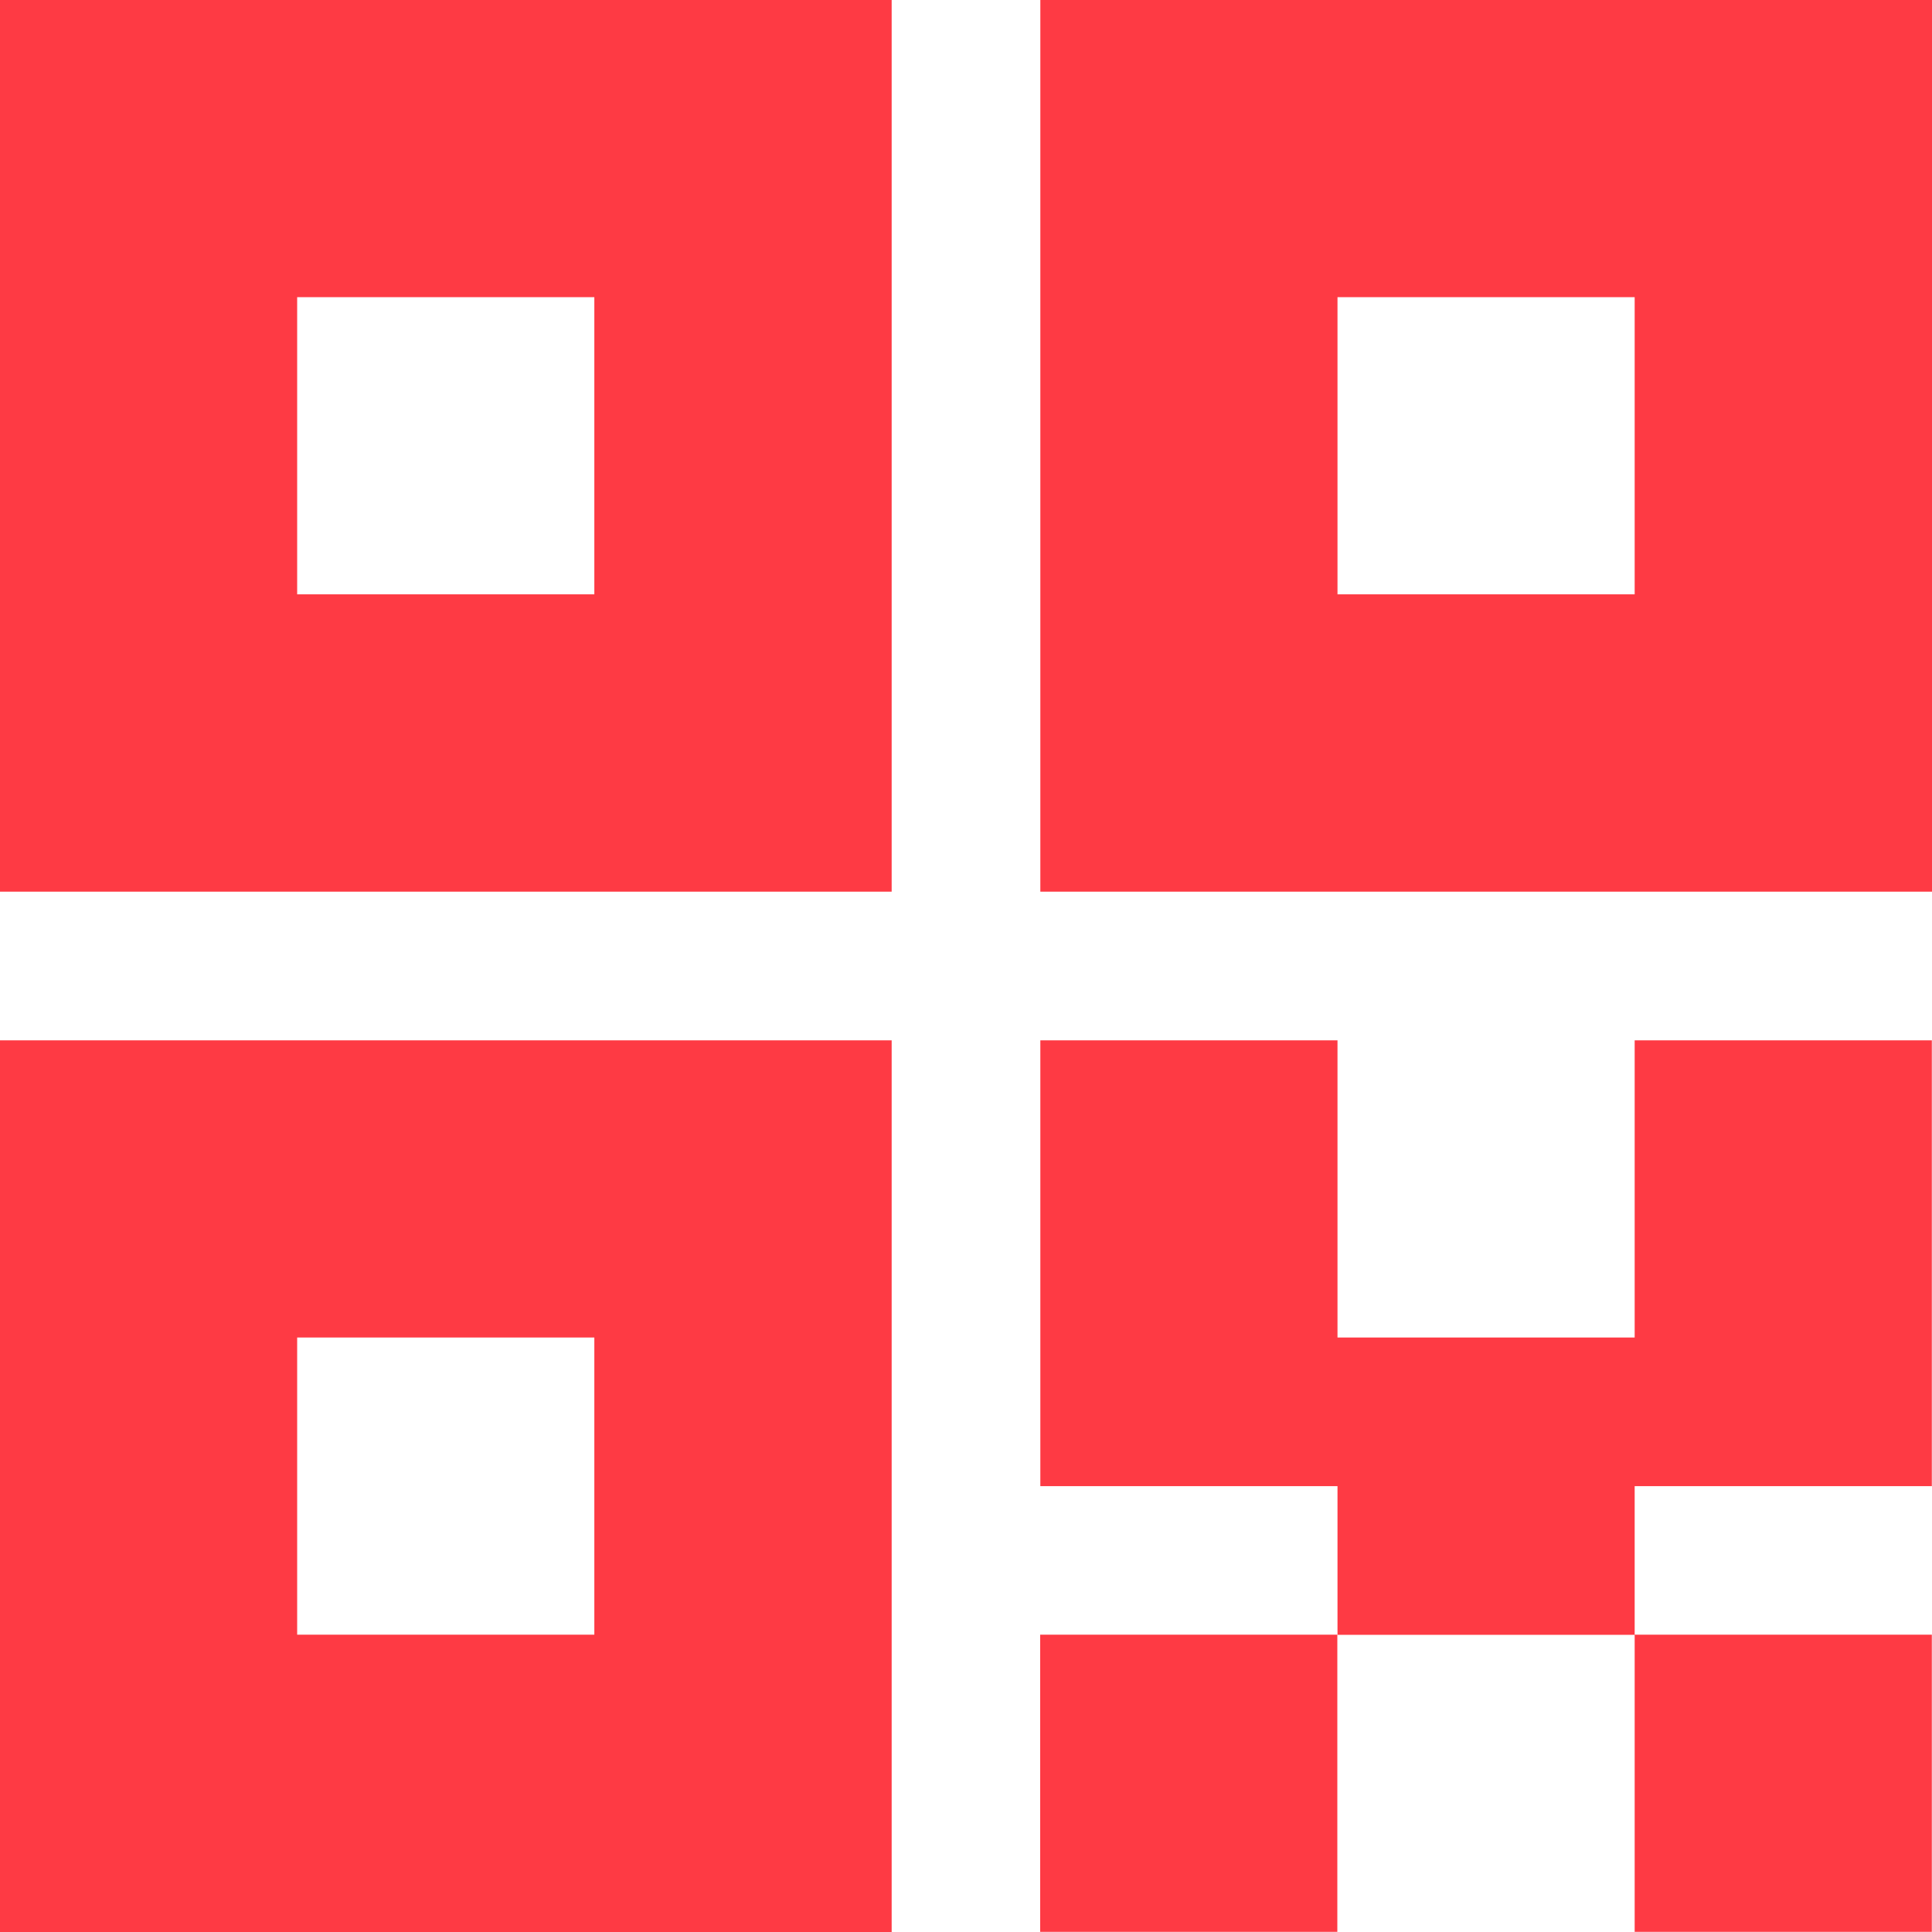
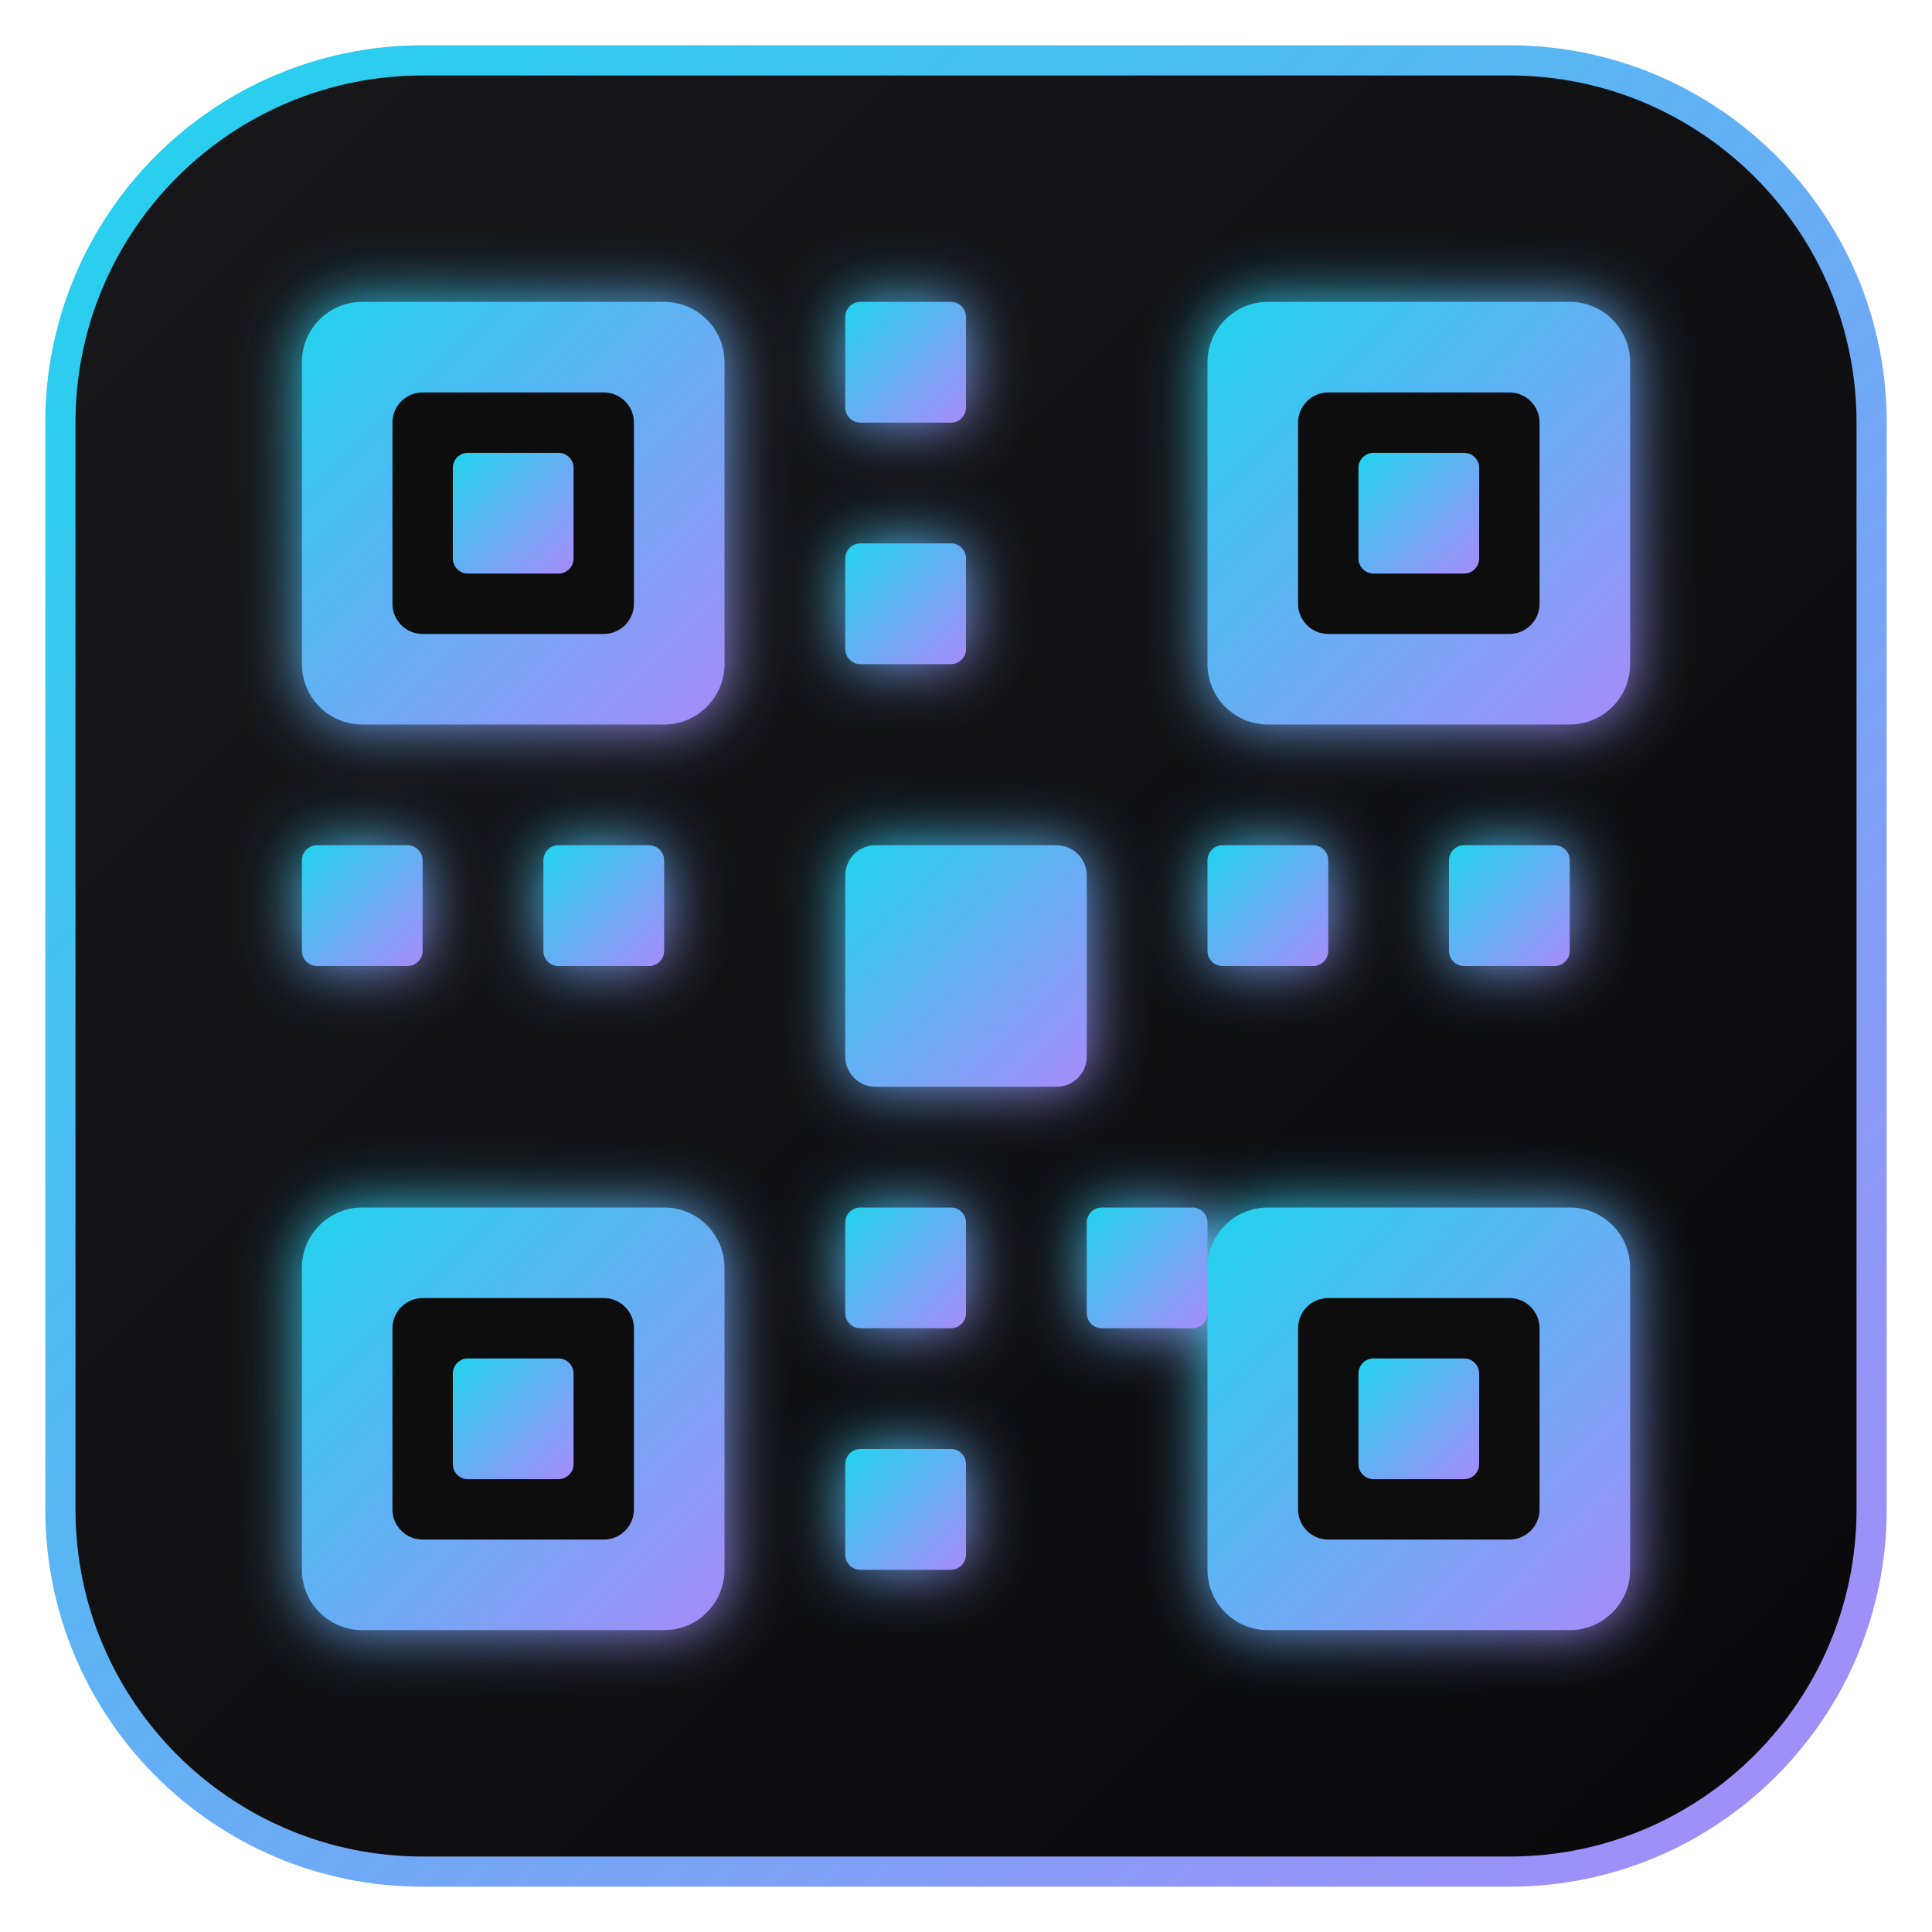
- <svg xmlns="http://www.w3.org/2000/svg" t="1772071778170" class="icon" viewBox="0 0 1024 1024" version="1.1" p-id="5870" width="256" height="256">
-   <path d="M708.903 708.903h157.504V551.398h157.504v236.301H866.407v78.796H708.903v-78.796H551.398V551.398h157.504zM0 551.398h472.602v472.602H0z m157.504 157.504v157.504h157.504V708.903zM0 0h472.602v472.602H0z m157.504 157.504v157.504h157.504V157.504zM551.398 0h472.602v472.602h-472.602z m157.504 157.504v157.504h157.504V157.504z m157.504 708.903h157.504v157.504H866.407z m-315.097 0h157.504v157.504H551.31z m0 0" fill="#FE3A44" p-id="5871" />
+ <svg xmlns="http://www.w3.org/2000/svg" viewBox="0 0 128 128" width="128" height="128">
+   <defs>
+     <linearGradient id="mainGradient" x1="0%" y1="0%" x2="100%" y2="100%">
+       <stop offset="0%" style="stop-color:#22d3ee;stop-opacity:1" />
+       <stop offset="100%" style="stop-color:#a78bfa;stop-opacity:1" />
+     </linearGradient>
+     <linearGradient id="bgGradient" x1="0%" y1="0%" x2="100%" y2="100%">
+       <stop offset="0%" style="stop-color:#18181b;stop-opacity:1" />
+       <stop offset="100%" style="stop-color:#09090b;stop-opacity:1" />
+     </linearGradient>
+     <filter id="glow" x="-20%" y="-20%" width="140%" height="140%">
+       <feGaussianBlur stdDeviation="2" result="coloredBlur" />
+       <feMerge>
+         <feMergeNode in="coloredBlur" />
+         <feMergeNode in="SourceGraphic" />
+       </feMerge>
+     </filter>
+   </defs>
+   <rect x="4" y="4" width="120" height="120" rx="24" ry="24" fill="url(#bgGradient)" stroke="url(#mainGradient)" stroke-width="2" />
+   <g fill="url(#mainGradient)" filter="url(#glow)">
+     <rect x="20" y="20" width="28" height="28" rx="4" />
+     <rect x="26" y="26" width="16" height="16" rx="2" fill="#09090b" />
+     <rect x="30" y="30" width="8" height="8" rx="1" fill="url(#mainGradient)" />
+     <rect x="80" y="20" width="28" height="28" rx="4" />
+     <rect x="86" y="26" width="16" height="16" rx="2" fill="#09090b" />
+     <rect x="90" y="30" width="8" height="8" rx="1" fill="url(#mainGradient)" />
+     <rect x="20" y="80" width="28" height="28" rx="4" />
+     <rect x="26" y="86" width="16" height="16" rx="2" fill="#09090b" />
+     <rect x="30" y="90" width="8" height="8" rx="1" fill="url(#mainGradient)" />
+     <rect x="56" y="20" width="8" height="8" rx="1" />
+     <rect x="56" y="36" width="8" height="8" rx="1" />
+     <rect x="20" y="56" width="8" height="8" rx="1" />
+     <rect x="36" y="56" width="8" height="8" rx="1" />
+     <rect x="56" y="56" width="16" height="16" rx="2" />
+     <rect x="80" y="56" width="8" height="8" rx="1" />
+     <rect x="96" y="56" width="8" height="8" rx="1" />
+     <rect x="56" y="80" width="8" height="8" rx="1" />
+     <rect x="72" y="80" width="8" height="8" rx="1" />
+     <rect x="80" y="80" width="28" height="28" rx="4" />
+     <rect x="86" y="86" width="16" height="16" rx="2" fill="#09090b" />
+     <rect x="90" y="90" width="8" height="8" rx="1" fill="url(#mainGradient)" />
+     <rect x="56" y="96" width="8" height="8" rx="1" />
+   </g>
</svg>
